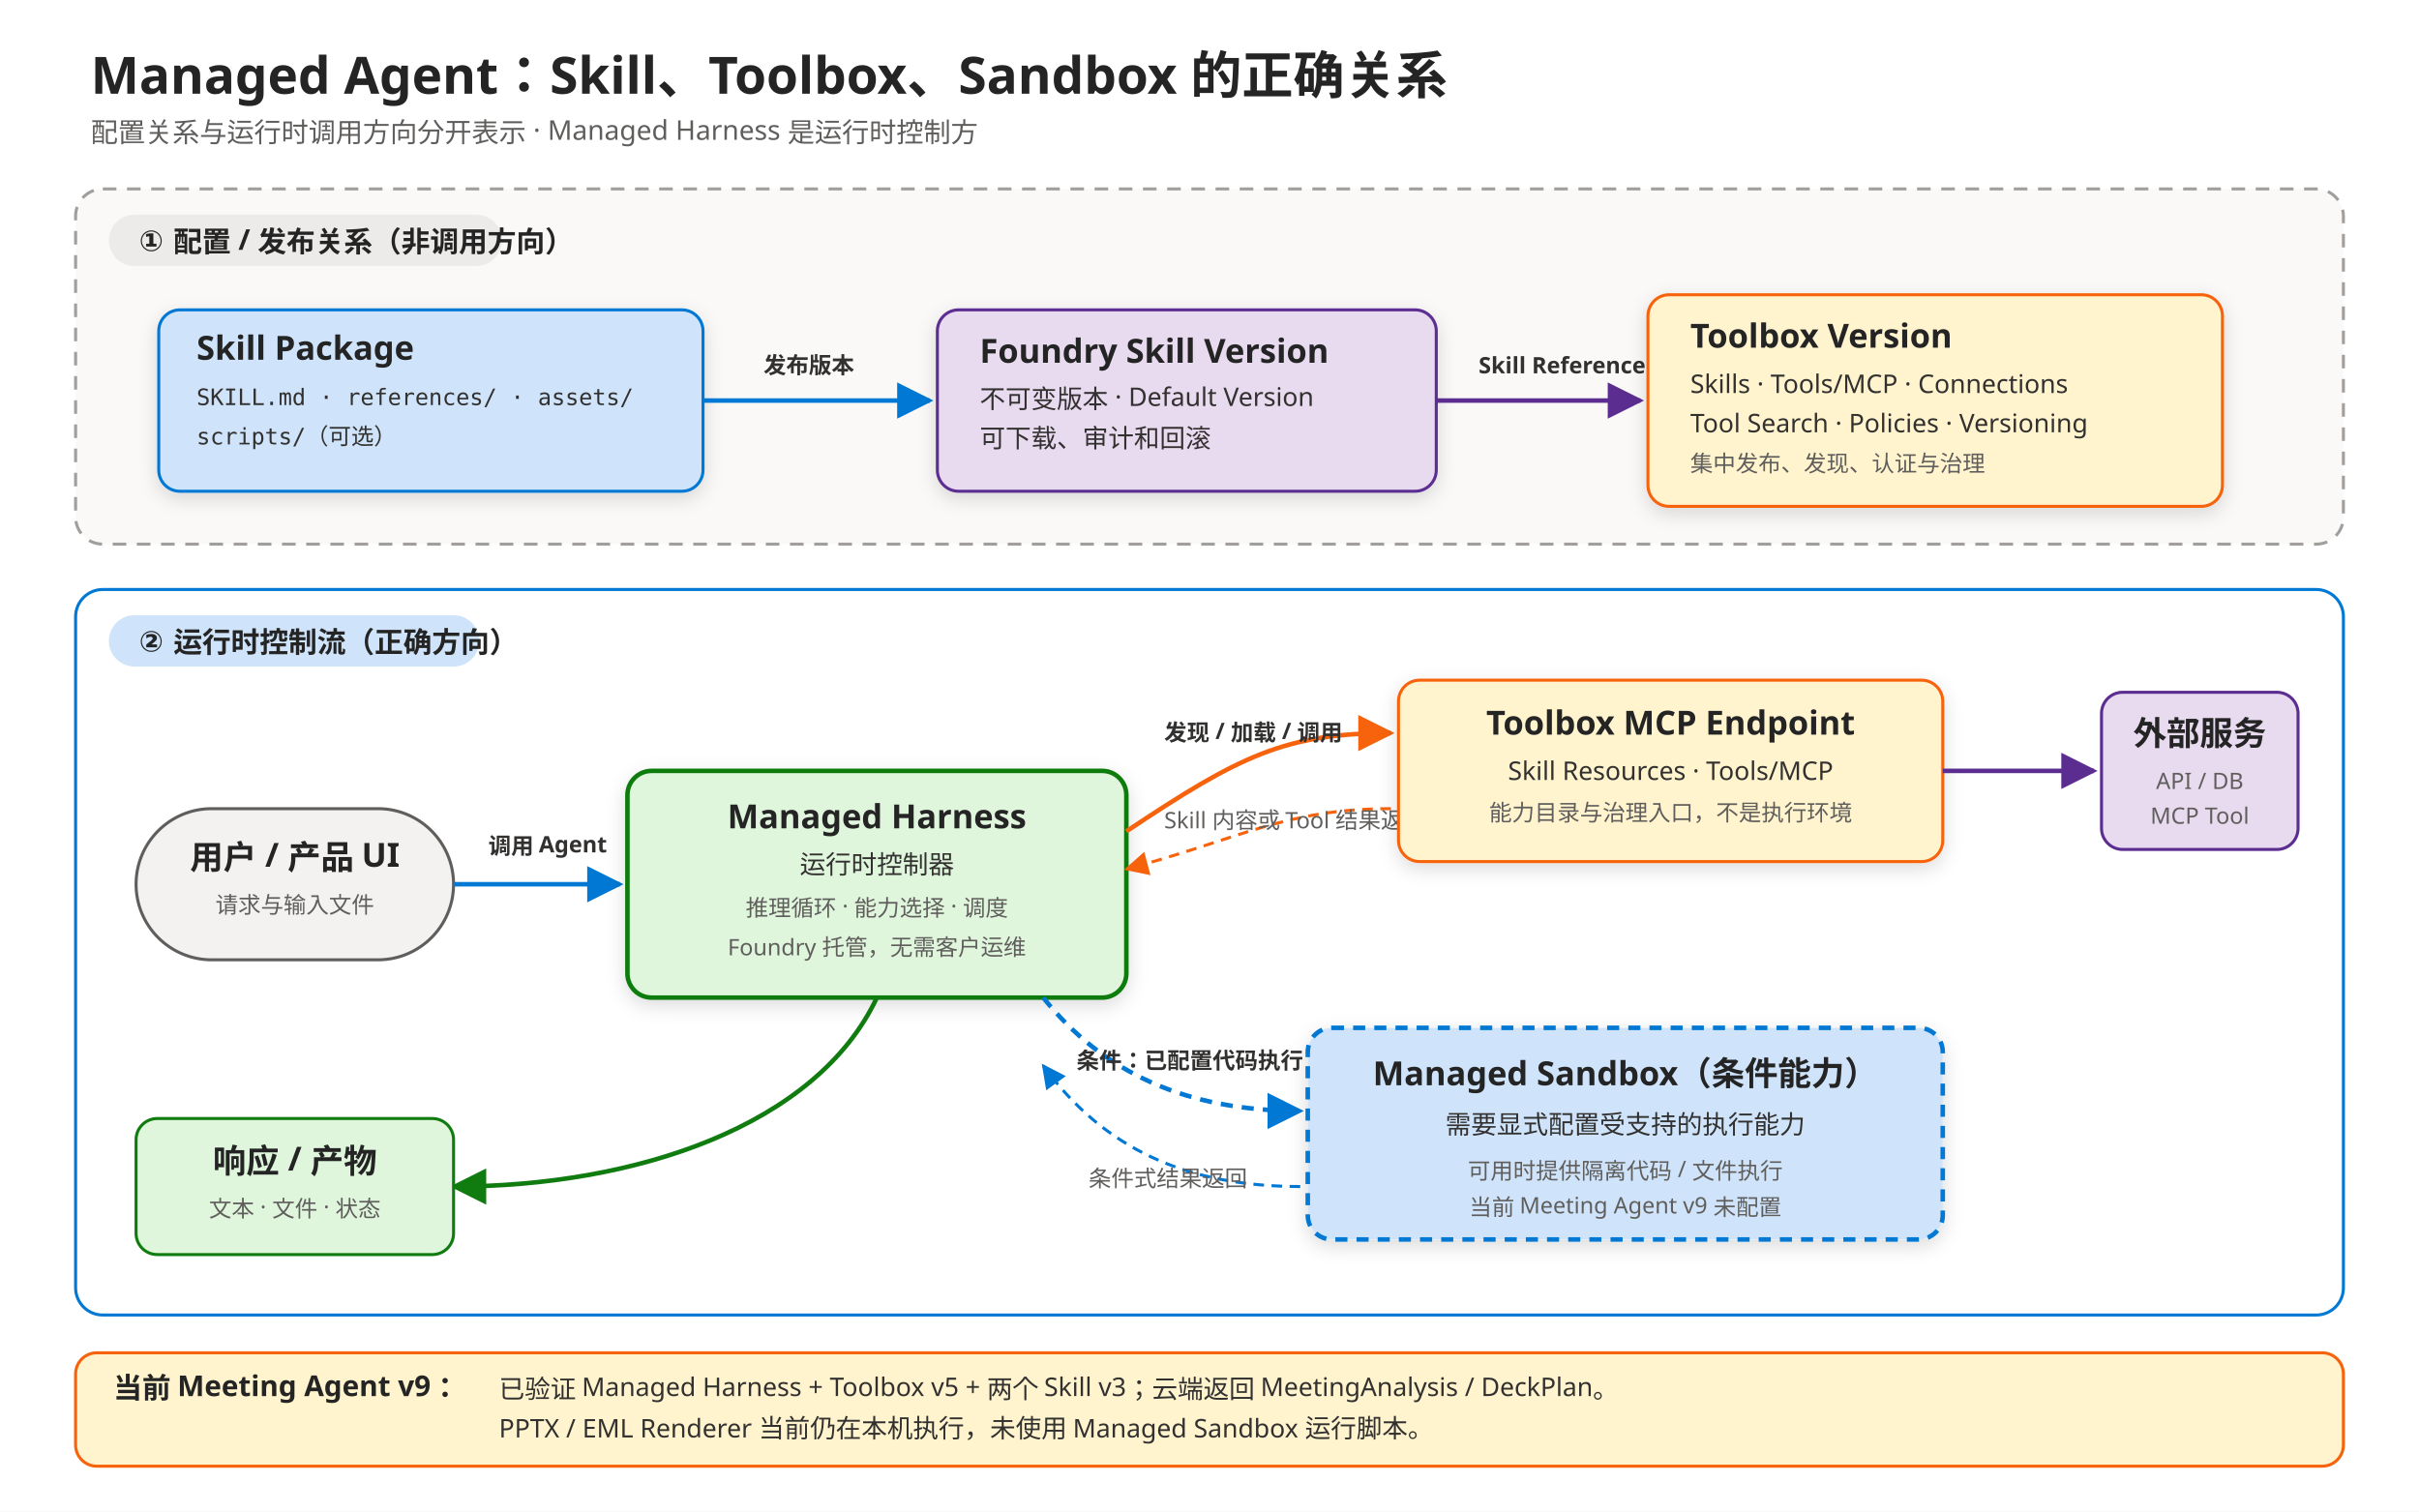
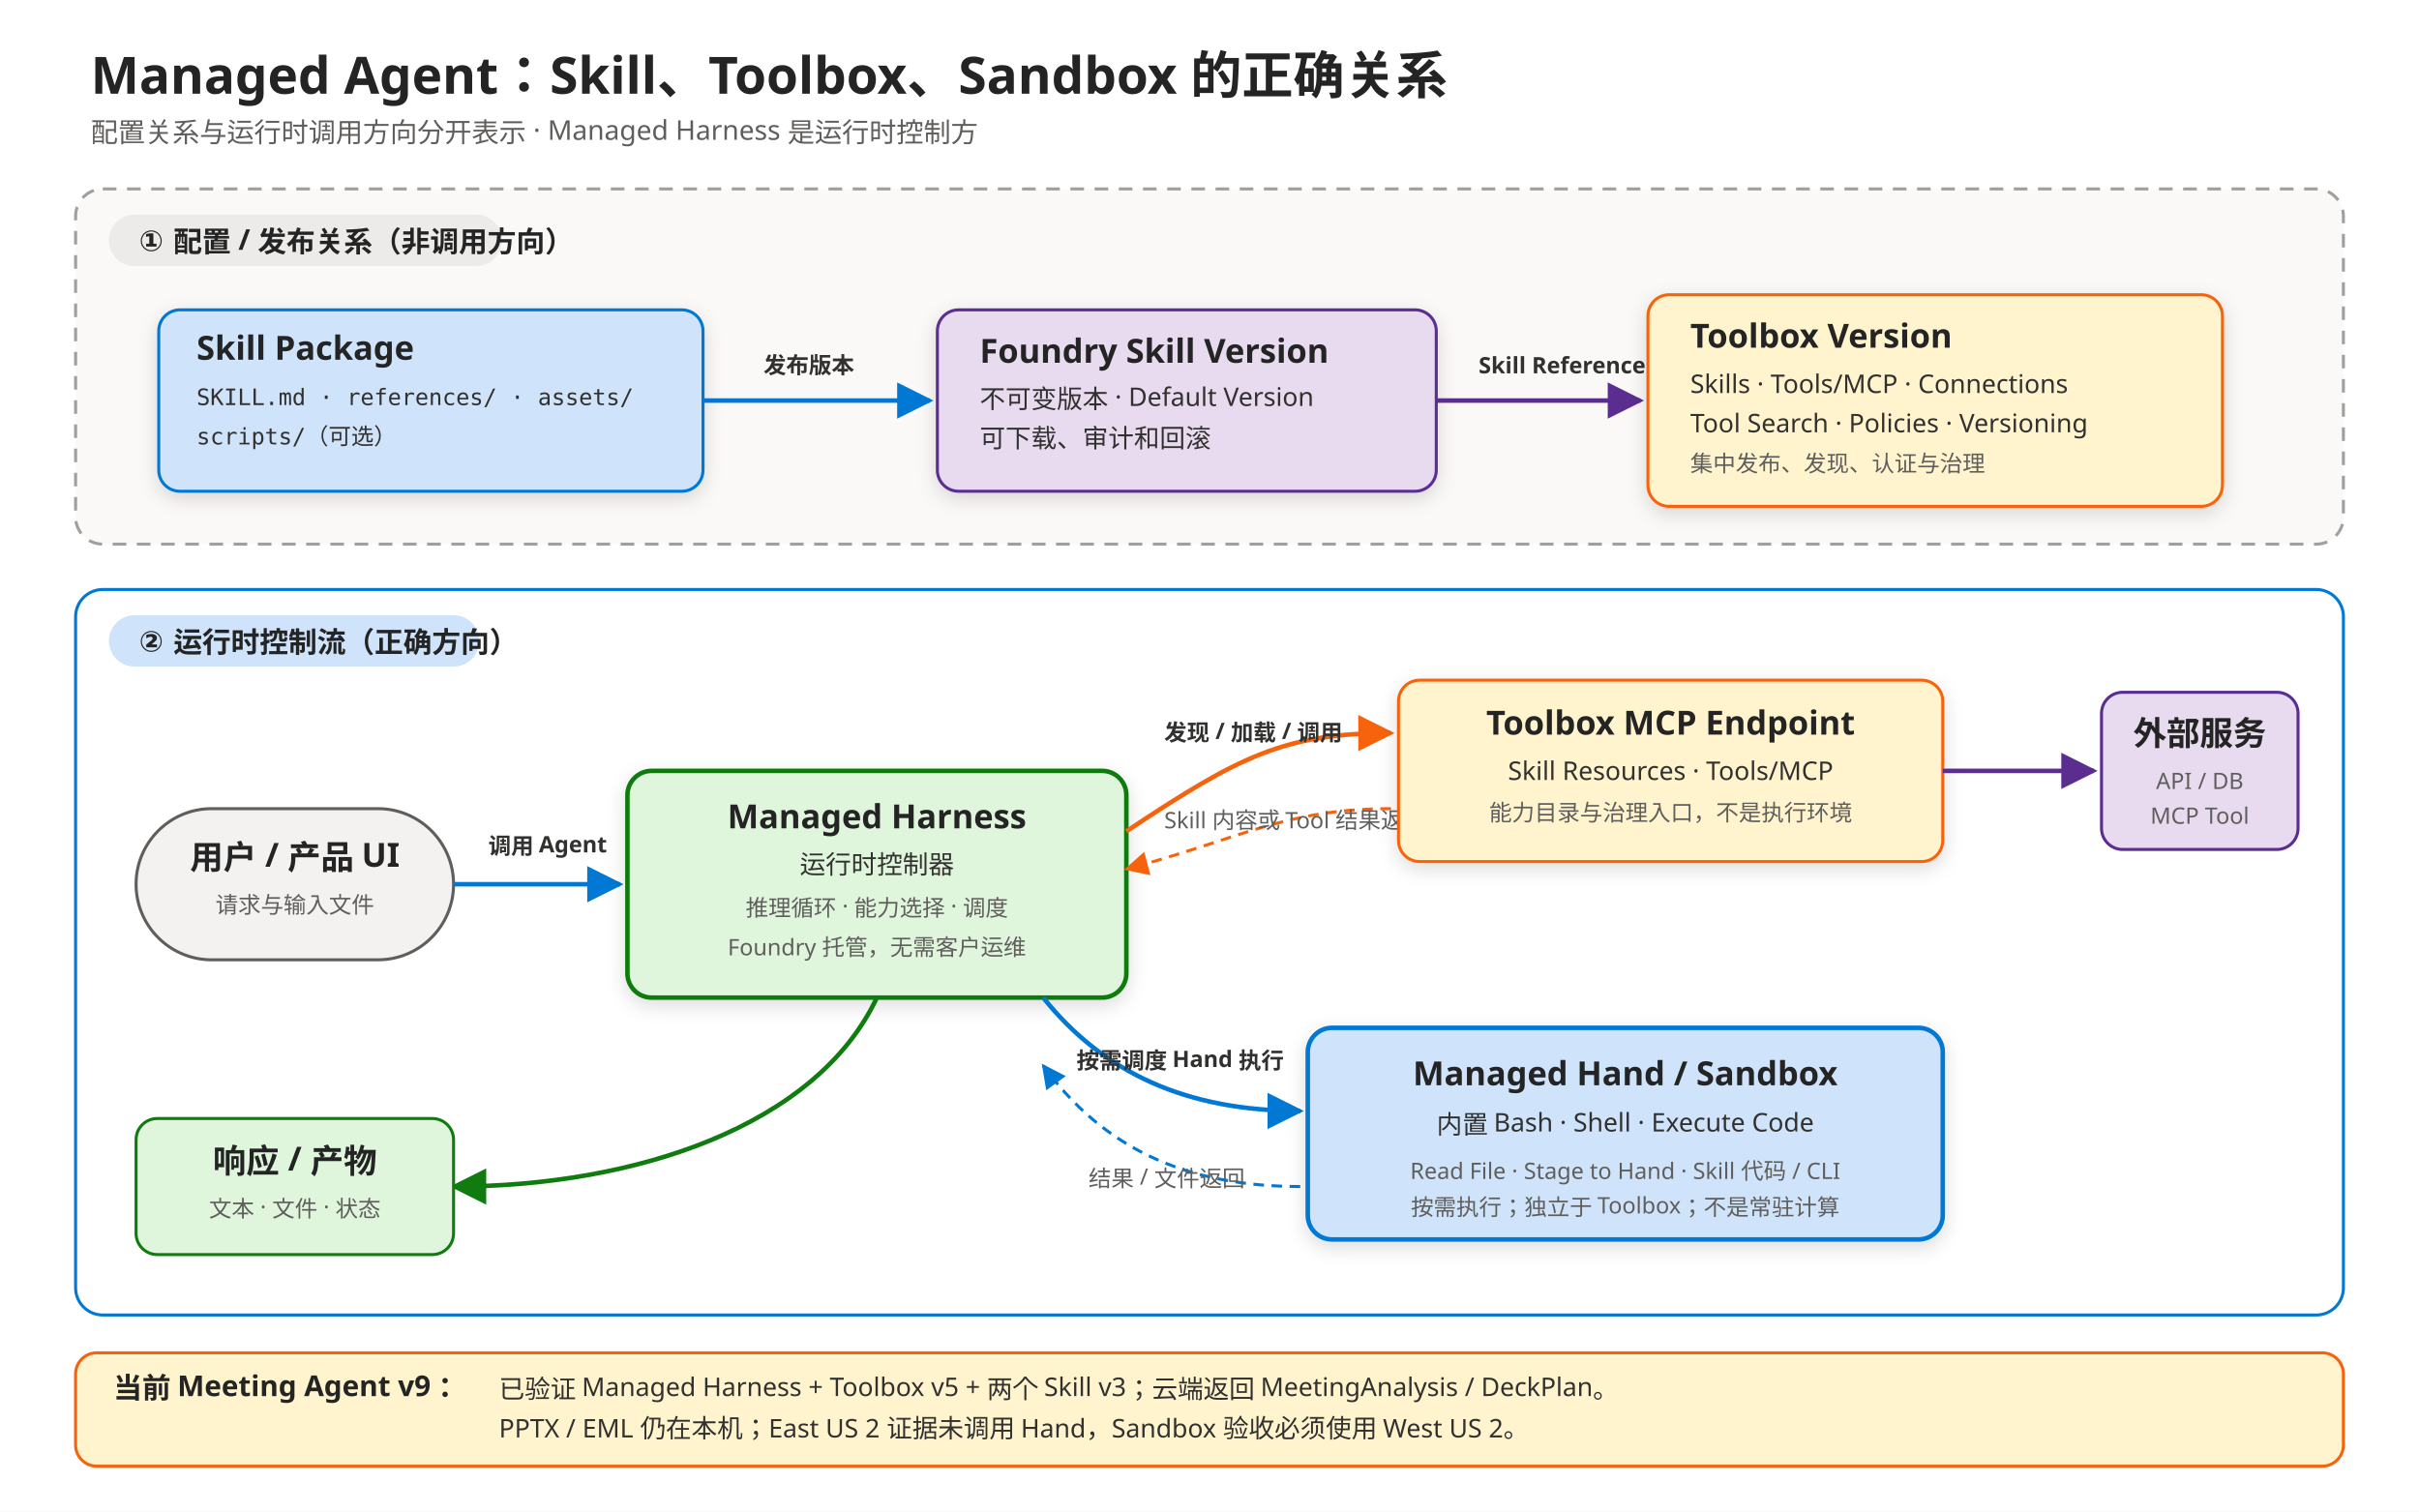
<svg xmlns="http://www.w3.org/2000/svg" width="1600" height="1000" viewBox="0 0 1600 1000">
  <defs>
    <marker id="blue" viewBox="0 0 10 10" refX="9" refY="5" markerWidth="8" markerHeight="8" orient="auto">
      <path d="M0 0L10 5L0 10z" fill="#0078D4" />
    </marker>
    <marker id="purple" viewBox="0 0 10 10" refX="9" refY="5" markerWidth="8" markerHeight="8" orient="auto">
      <path d="M0 0L10 5L0 10z" fill="#5C2D91" />
    </marker>
    <marker id="orange" viewBox="0 0 10 10" refX="9" refY="5" markerWidth="8" markerHeight="8" orient="auto">
      <path d="M0 0L10 5L0 10z" fill="#F7630C" />
    </marker>
    <marker id="green" viewBox="0 0 10 10" refX="9" refY="5" markerWidth="8" markerHeight="8" orient="auto">
      <path d="M0 0L10 5L0 10z" fill="#107C10" />
    </marker>
    <filter id="shadow" x="-20%" y="-20%" width="140%" height="140%">
      <feDropShadow dx="0" dy="4" stdDeviation="6" flood-opacity=".14" />
    </filter>
    <style>
      .title{font:700 34px 'Segoe UI','Microsoft YaHei',sans-serif;fill:#242424}.subtitle{font:400 18px 'Segoe UI','Microsoft YaHei',sans-serif;fill:#605E5C}.section{font:700 19px 'Segoe UI','Microsoft YaHei',sans-serif;fill:#242424}.boxTitle{font:700 22px 'Segoe UI','Microsoft YaHei',sans-serif;fill:#242424}.body{font:400 17px 'Segoe UI','Microsoft YaHei',sans-serif;fill:#323130}.small{font:400 15px 'Segoe UI','Microsoft YaHei',sans-serif;fill:#605E5C}.label{font:600 15px 'Segoe UI','Microsoft YaHei',sans-serif;fill:#323130}.mono{font:400 15px Consolas,monospace;fill:#323130}
    </style>
  </defs>
  <rect width="1600" height="1000" fill="#fff" />
  <text x="60" y="62" class="title">Managed Agent：Skill、Toolbox、Sandbox 的正确关系</text>
  <text x="60" y="94" class="subtitle">配置关系与运行时调用方向分开表示 · Managed Harness 是运行时控制方</text>
  <rect x="50" y="125" width="1500" height="235" rx="18" fill="#FAF9F8" stroke="#A19F9D" stroke-width="2" stroke-dasharray="9 7" />
  <rect x="72" y="142" width="260" height="34" rx="17" fill="#EDEBE9" />
  <text x="92" y="166" class="section">① 配置 / 发布关系（非调用方向）</text>
  <rect x="105" y="205" width="360" height="120" rx="14" fill="#CFE4FA" stroke="#0078D4" stroke-width="2" filter="url(#shadow)" />
  <text x="130" y="238" class="boxTitle">Skill Package</text>
  <text x="130" y="268" class="mono">SKILL.md · references/ · assets/</text>
  <text x="130" y="294" class="mono">scripts/（可选）</text>
  <line x1="465" y1="265" x2="615" y2="265" stroke="#0078D4" stroke-width="3" marker-end="url(#blue)" />
  <text x="505" y="247" class="label">发布版本</text>
  <rect x="620" y="205" width="330" height="120" rx="14" fill="#E8DAEF" stroke="#5C2D91" stroke-width="2" filter="url(#shadow)" />
  <text x="648" y="240" class="boxTitle">Foundry Skill Version</text>
  <text x="648" y="270" class="body">不可变版本 · Default Version</text>
  <text x="648" y="296" class="body">可下载、审计和回滚</text>
  <line x1="950" y1="265" x2="1085" y2="265" stroke="#5C2D91" stroke-width="3" marker-end="url(#purple)" />
  <text x="978" y="247" class="label">Skill Reference</text>
  <rect x="1090" y="195" width="380" height="140" rx="14" fill="#FFF4CE" stroke="#F7630C" stroke-width="2" filter="url(#shadow)" />
  <text x="1118" y="230" class="boxTitle">Toolbox Version</text>
  <text x="1118" y="260" class="body">Skills · Tools/MCP · Connections</text>
  <text x="1118" y="286" class="body">Tool Search · Policies · Versioning</text>
  <text x="1118" y="312" class="small">集中发布、发现、认证与治理</text>
  <rect x="50" y="390" width="1500" height="480" rx="18" fill="#fff" stroke="#0078D4" stroke-width="2" />
  <rect x="72" y="407" width="245" height="34" rx="17" fill="#CFE4FA" />
  <text x="92" y="431" class="section">② 运行时控制流（正确方向）</text>
  <rect x="90" y="535" width="210" height="100" rx="50" fill="#F3F2F1" stroke="#605E5C" stroke-width="2" />
  <text x="195" y="575" text-anchor="middle" class="boxTitle">用户 / 产品 UI</text>
  <text x="195" y="604" text-anchor="middle" class="small">请求与输入文件</text>
  <line x1="300" y1="585" x2="410" y2="585" stroke="#0078D4" stroke-width="3" marker-end="url(#blue)" />
  <text x="323" y="565" class="label">调用 Agent</text>
  <rect x="415" y="510" width="330" height="150" rx="16" fill="#DFF6DD" stroke="#107C10" stroke-width="3" filter="url(#shadow)" />
  <text x="580" y="548" text-anchor="middle" class="boxTitle">Managed Harness</text>
  <text x="580" y="578" text-anchor="middle" class="body">运行时控制器</text>
  <text x="580" y="606" text-anchor="middle" class="small">推理循环 · 能力选择 · 调度</text>
  <text x="580" y="632" text-anchor="middle" class="small">Foundry 托管，无需客户运维</text>
  <path d="M745 550C820 500 850 485 920 485" fill="none" stroke="#F7630C" stroke-width="3" marker-end="url(#orange)" />
  <path d="M920 535C850 535 820 555 745 575" fill="none" stroke="#F7630C" stroke-width="2" stroke-dasharray="7 5" marker-end="url(#orange)" />
  <text x="770" y="490" class="label">发现 / 加载 / 调用</text>
  <text x="770" y="548" class="small">Skill 内容或 Tool 结果返回</text>
  <rect x="925" y="450" width="360" height="120" rx="14" fill="#FFF4CE" stroke="#F7630C" stroke-width="2" filter="url(#shadow)" />
  <text x="1105" y="486" text-anchor="middle" class="boxTitle">Toolbox MCP Endpoint</text>
  <text x="1105" y="516" text-anchor="middle" class="body">Skill Resources · Tools/MCP</text>
  <text x="1105" y="543" text-anchor="middle" class="small">能力目录与治理入口，不是执行环境</text>
  <line x1="1285" y1="510" x2="1385" y2="510" stroke="#5C2D91" stroke-width="3" marker-end="url(#purple)" />
  <rect x="1390" y="458" width="130" height="104" rx="14" fill="#E8DAEF" stroke="#5C2D91" stroke-width="2" />
  <text x="1455" y="493" text-anchor="middle" class="boxTitle">外部服务</text>
  <text x="1455" y="522" text-anchor="middle" class="small">API / DB</text>
  <text x="1455" y="545" text-anchor="middle" class="small">MCP Tool</text>
-   <path d="M690 660C730 710 785 735 860 735" fill="none" stroke="#0078D4" stroke-width="3" stroke-dasharray="8 6" marker-end="url(#blue)" />
+   <path d="M690 660C730 710 785 735 860 735" fill="none" stroke="#0078D4" stroke-width="3" marker-end="url(#blue)" />
  <path d="M860 785C785 785 730 760 690 705" fill="none" stroke="#0078D4" stroke-width="2" stroke-dasharray="7 5" marker-end="url(#blue)" />
-   <text x="712" y="707" class="label">条件：已配置代码执行 Tool</text>
-   <text x="720" y="785" class="small">条件式结果返回</text>
-   <rect x="865" y="680" width="420" height="140" rx="16" fill="#CFE4FA" stroke="#0078D4" stroke-width="3" stroke-dasharray="8 6" filter="url(#shadow)" />
-   <text x="1075" y="718" text-anchor="middle" class="boxTitle">Managed Sandbox（条件能力）</text>
-   <text x="1075" y="750" text-anchor="middle" class="body">需要显式配置受支持的执行能力</text>
-   <text x="1075" y="780" text-anchor="middle" class="small">可用时提供隔离代码 / 文件执行</text>
-   <text x="1075" y="804" text-anchor="middle" class="small">当前 Meeting Agent v9 未配置</text>
+   <text x="712" y="707" class="label">按需调度 Hand 执行</text>
+   <text x="720" y="785" class="small">结果 / 文件返回</text>
+   <rect x="865" y="680" width="420" height="140" rx="16" fill="#CFE4FA" stroke="#0078D4" stroke-width="3" filter="url(#shadow)" />
+   <text x="1075" y="718" text-anchor="middle" class="boxTitle">Managed Hand / Sandbox</text>
+   <text x="1075" y="750" text-anchor="middle" class="body">内置 Bash · Shell · Execute Code</text>
+   <text x="1075" y="780" text-anchor="middle" class="small">Read File · Stage to Hand · Skill 代码 / CLI</text>
+   <text x="1075" y="804" text-anchor="middle" class="small">按需执行；独立于 Toolbox；不是常驻计算</text>
  <path d="M580 660C540 745 420 785 300 785" fill="none" stroke="#107C10" stroke-width="3" marker-end="url(#green)" />
  <rect x="90" y="740" width="210" height="90" rx="14" fill="#DFF6DD" stroke="#107C10" stroke-width="2" />
  <text x="195" y="776" text-anchor="middle" class="boxTitle">响应 / 产物</text>
  <text x="195" y="805" text-anchor="middle" class="small">文本 · 文件 · 状态</text>
  <rect x="50" y="895" width="1500" height="75" rx="14" fill="#FFF4CE" stroke="#F7630C" stroke-width="2" />
  <text x="75" y="925" class="section">当前 Meeting Agent v9：</text>
  <text x="330" y="925" class="body">已验证 Managed Harness + Toolbox v5 + 两个 Skill v3；云端返回 MeetingAnalysis / DeckPlan。</text>
-   <text x="330" y="951" class="body">PPTX / EML Renderer 当前仍在本机执行，未使用 Managed Sandbox 运行脚本。</text>
+   <text x="330" y="951" class="body">PPTX / EML 仍在本机；East US 2 证据未调用 Hand，Sandbox 验收必须使用 West US 2。</text>
</svg>
